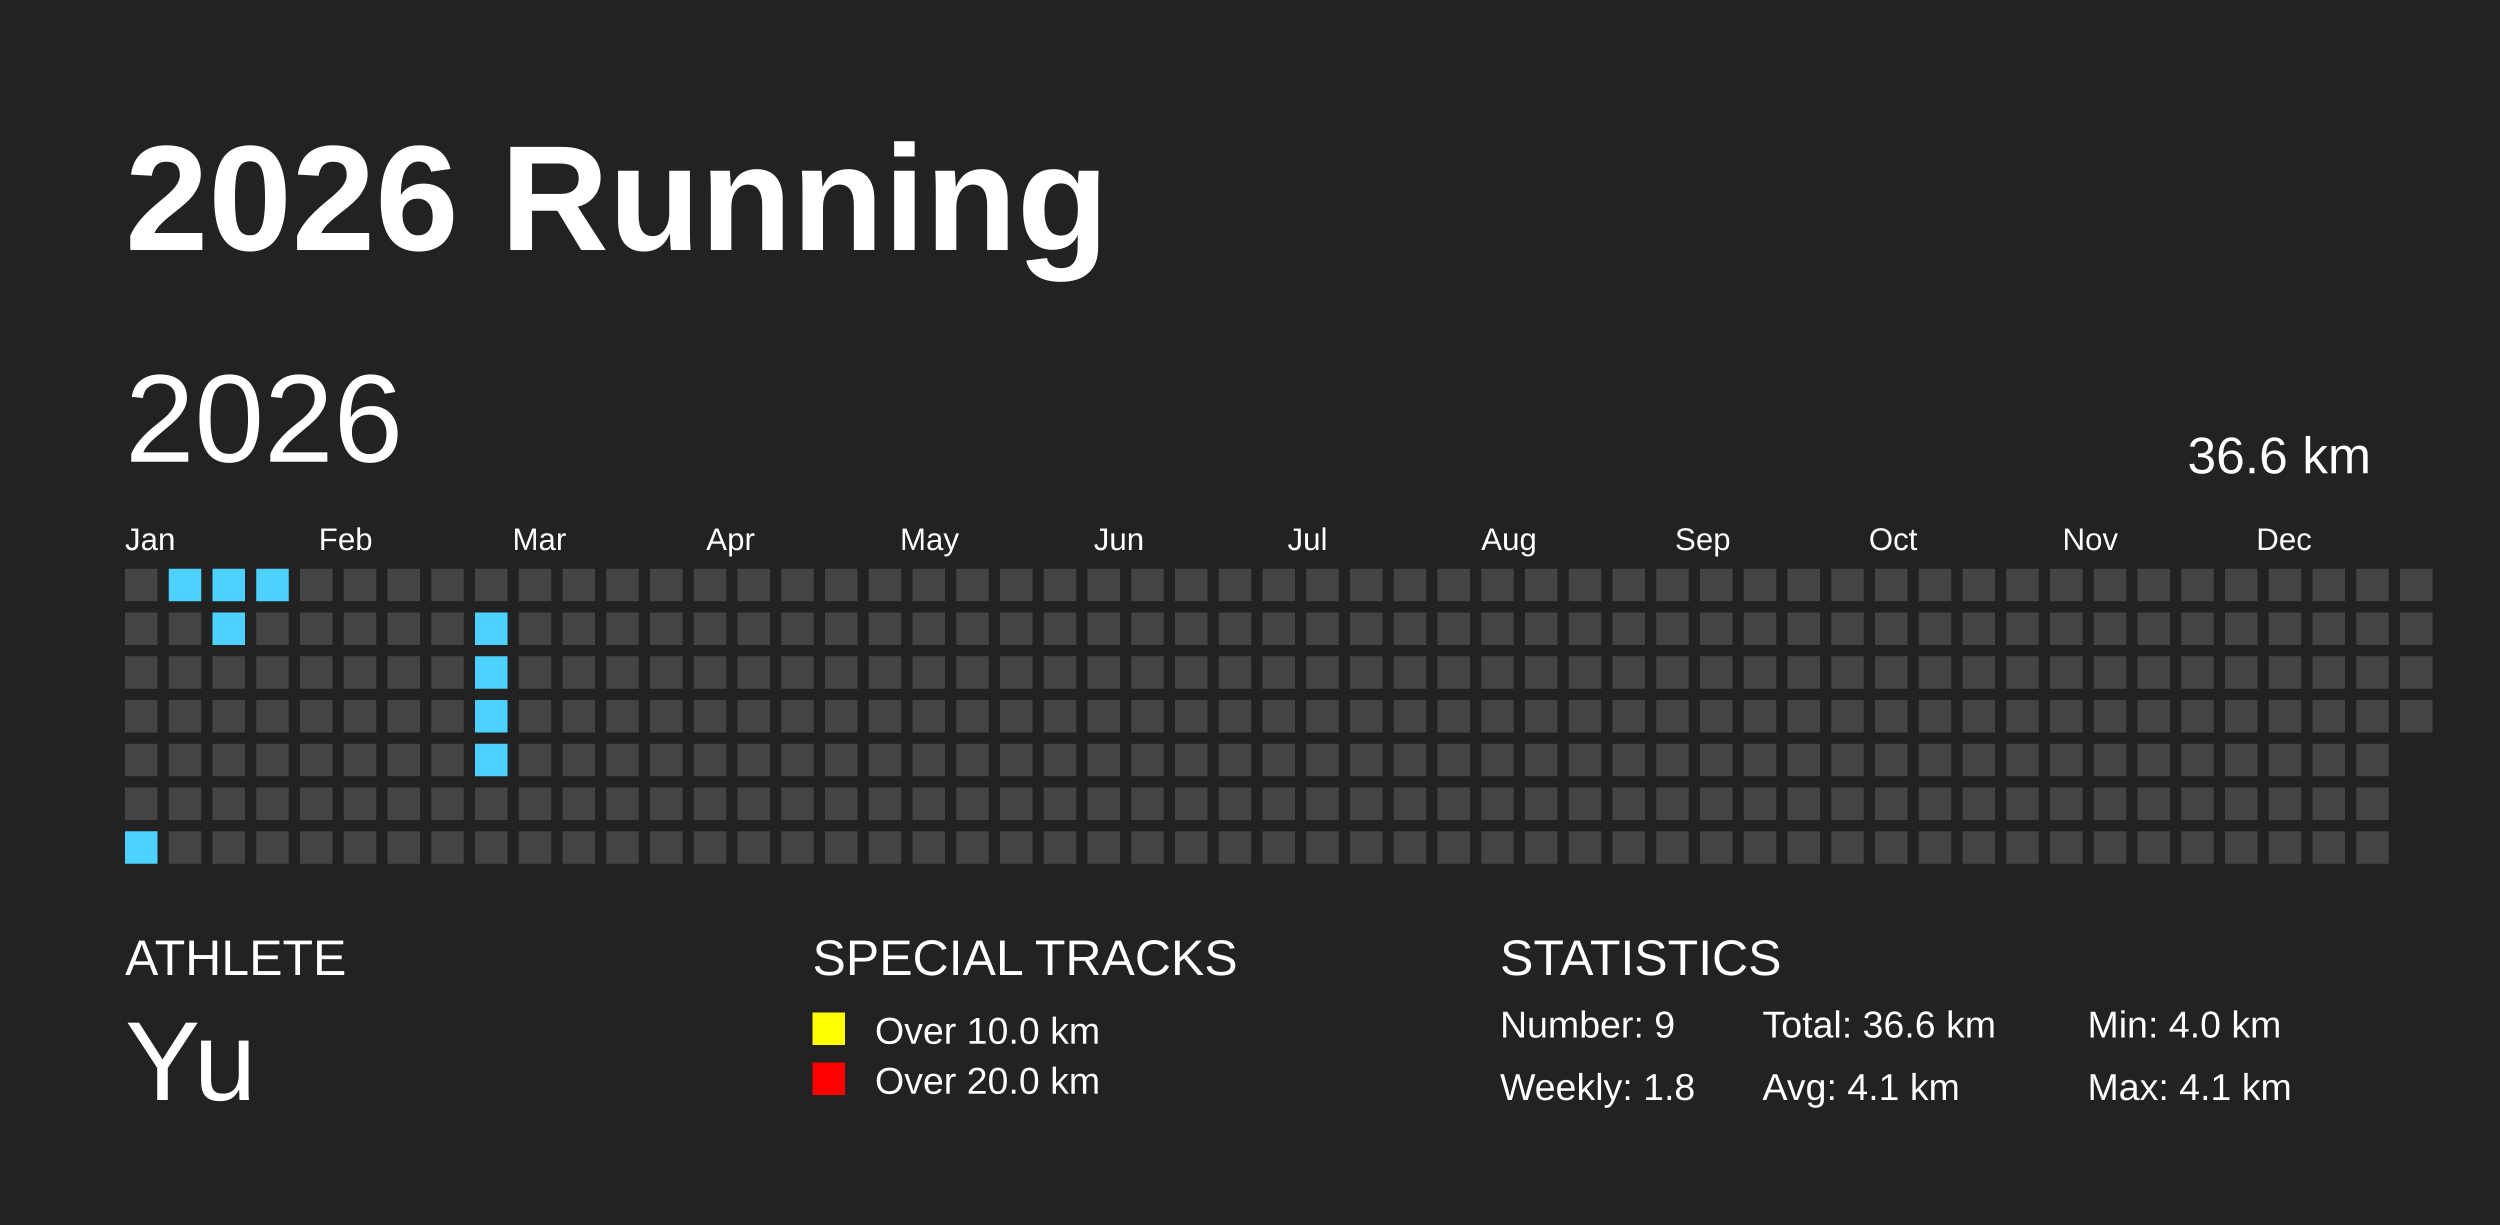
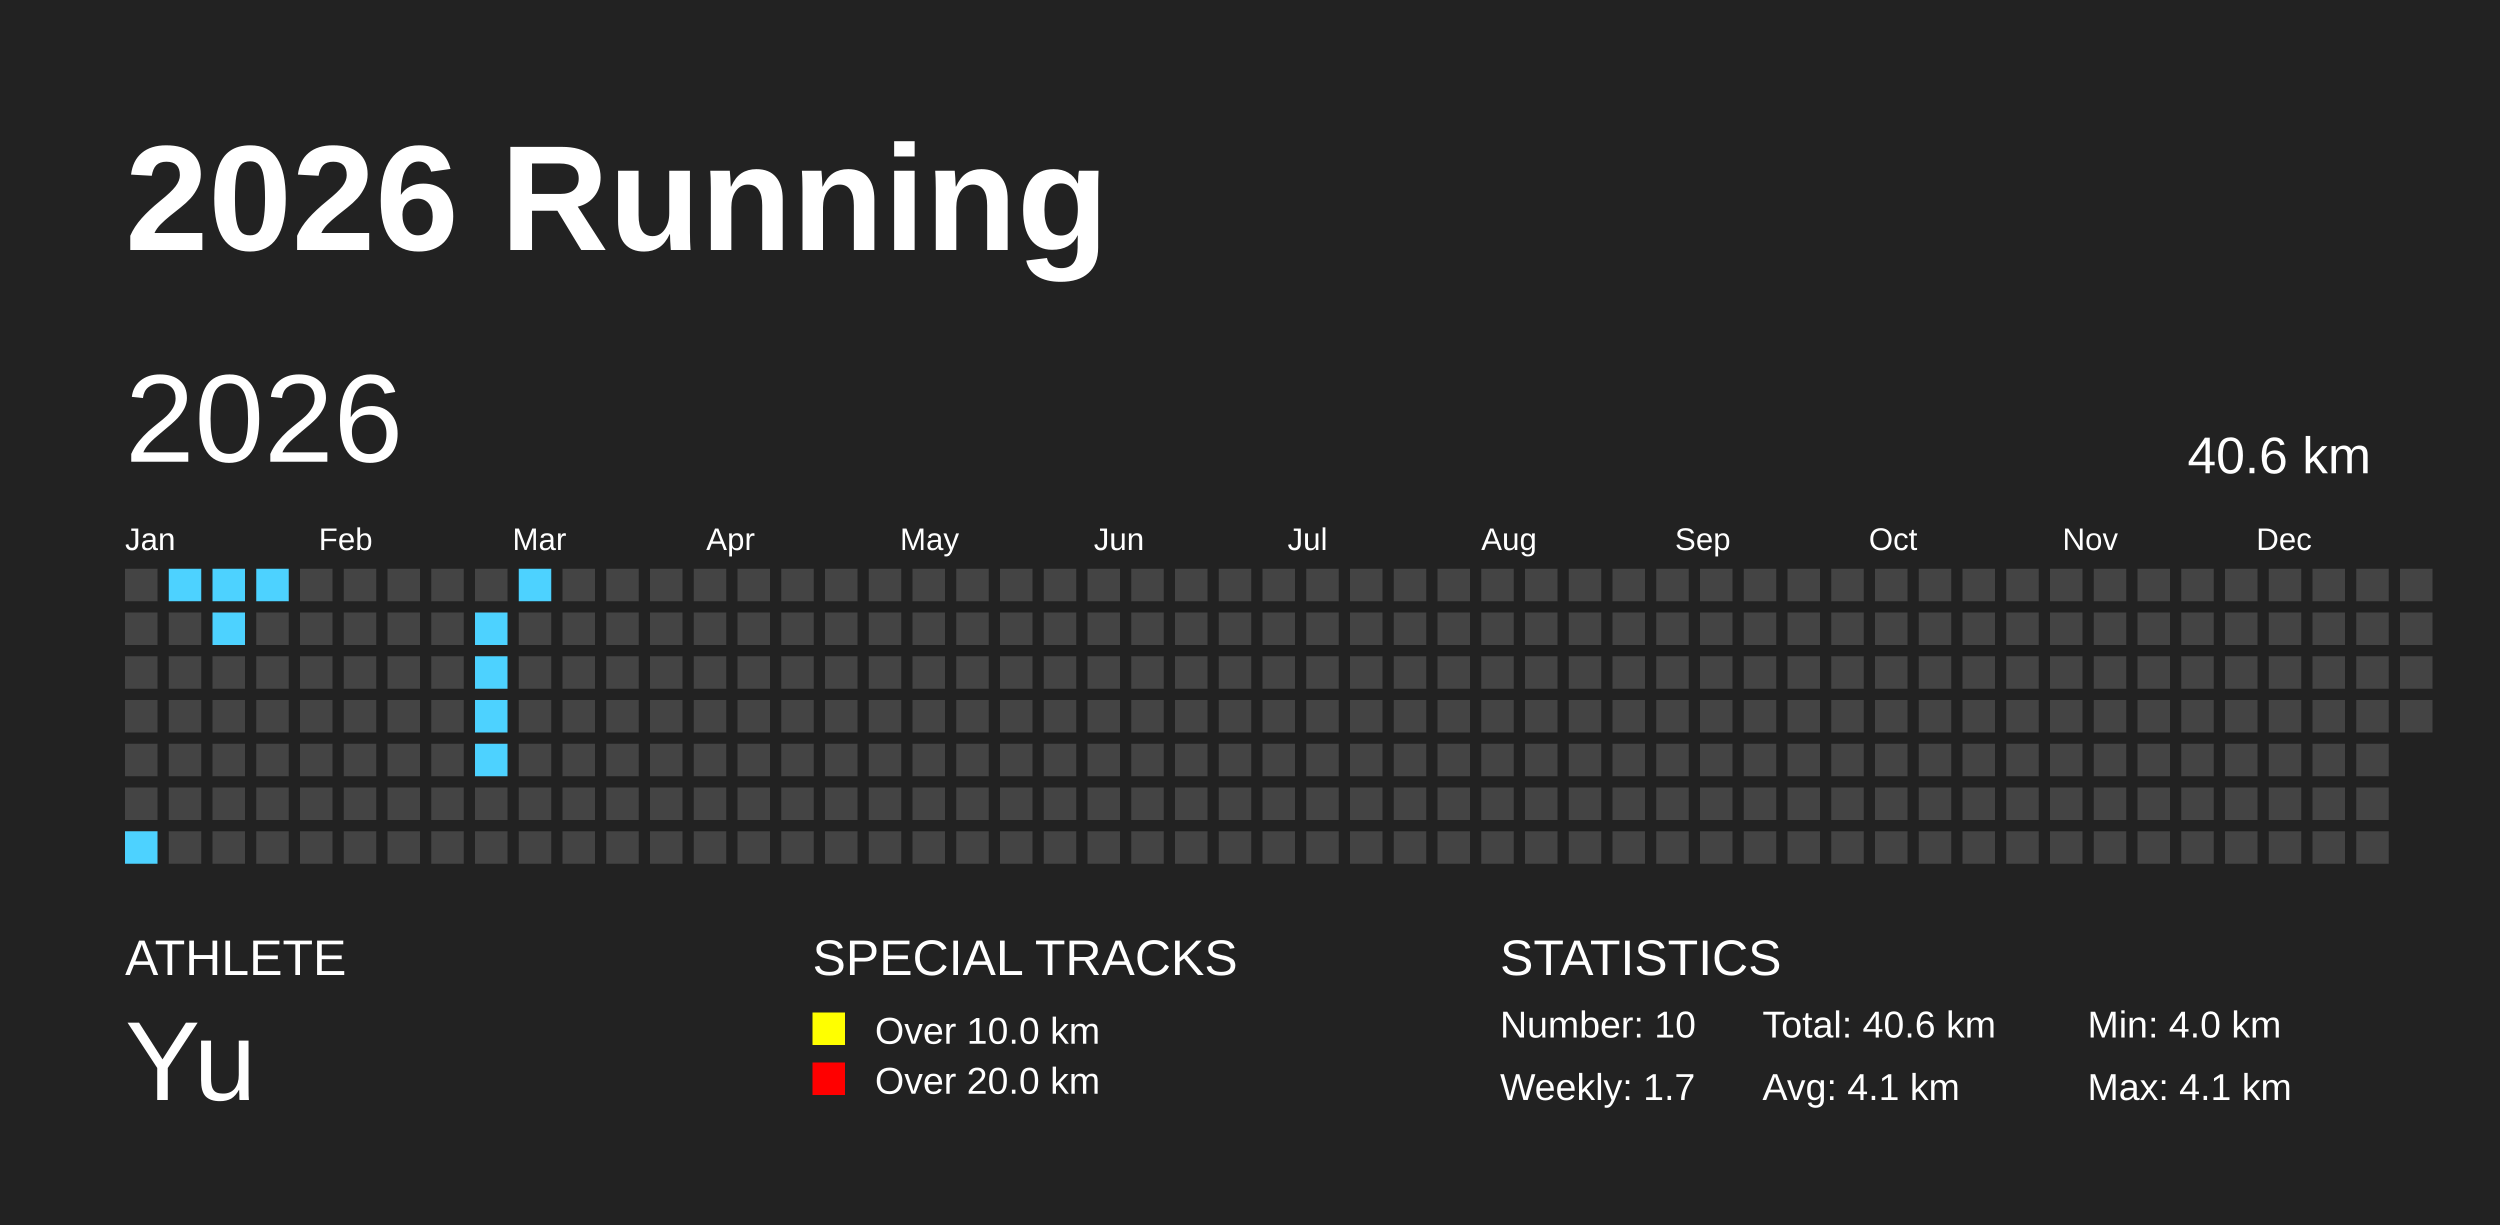
<svg xmlns="http://www.w3.org/2000/svg" baseProfile="full" height="98mm" version="1.1" viewBox="0,0,200,98" width="200mm">
  <defs />
  <rect fill="#222222" height="98" width="200" x="0" y="0" />
  <text fill="#FFFFFF" style="font-size:12px; font-family:Arial; font-weight:bold;" x="10" y="20">2026 Running</text>
  <text fill="#FFFFFF" style="font-size:4px; font-family:Arial" x="10" y="78">ATHLETE</text>
  <text fill="#FFFFFF" style="font-size:9px; font-family:Arial" x="10" y="88">Yu</text>
  <text fill="#FFFFFF" style="font-size:4px; font-family:Arial" x="65" y="78">SPECIAL TRACKS</text>
  <rect fill="yellow" height="2.6" width="2.6" x="65" y="81" />
  <text fill="#FFFFFF" style="font-size:3px; font-family:Arial" x="70" y="83.5">Over 10.0 km</text>
  <rect fill="red" height="2.6" width="2.6" x="65" y="85" />
  <text fill="#FFFFFF" style="font-size:3px; font-family:Arial" x="70" y="87.5">Over 20.0 km</text>
  <text fill="#FFFFFF" style="font-size:4px; font-family:Arial" x="120" y="78">STATISTICS</text>
-   <text fill="#FFFFFF" style="font-size:3px; font-family:Arial" x="120" y="83">Number: 9</text>
-   <text fill="#FFFFFF" style="font-size:3px; font-family:Arial" x="120" y="88">Weekly: 1.8</text>
-   <text fill="#FFFFFF" style="font-size:3px; font-family:Arial" x="141" y="83">Total: 36.6 km</text>
+   <text fill="#FFFFFF" style="font-size:3px; font-family:Arial" x="120" y="83">Number: 10</text>
+   <text fill="#FFFFFF" style="font-size:3px; font-family:Arial" x="120" y="88">Weekly: 1.7</text>
+   <text fill="#FFFFFF" style="font-size:3px; font-family:Arial" x="141" y="83">Total: 40.6 km</text>
  <text fill="#FFFFFF" style="font-size:3px; font-family:Arial" x="141" y="88">Avg: 4.1 km</text>
  <text fill="#FFFFFF" style="font-size:3px; font-family:Arial" x="167" y="83">Min: 4.0 km</text>
  <text fill="#FFFFFF" style="font-size:3px; font-family:Arial" x="167" y="88">Max: 4.1 km</text>
  <text dominant-baseline="hanging" fill="#FFFFFF" style="font-size:10.0px; font-family:Arial;" x="10" y="30">2026</text>
-   <text dominant-baseline="hanging" fill="#FFFFFF" style="font-size:4.125px; font-family:Arial;" x="175" y="35">36.6 km</text>
+   <text dominant-baseline="hanging" fill="#FFFFFF" style="font-size:4.125px; font-family:Arial;" x="175" y="35">40.6 km</text>
  <text fill="#FFFFFF" style="font-size:2.5px; font-family:Arial" x="10.0" y="44">Jan</text>
  <text fill="#FFFFFF" style="font-size:2.5px; font-family:Arial" x="25.5" y="44">Feb</text>
  <text fill="#FFFFFF" style="font-size:2.5px; font-family:Arial" x="41.0" y="44">Mar</text>
  <text fill="#FFFFFF" style="font-size:2.5px; font-family:Arial" x="56.5" y="44">Apr</text>
  <text fill="#FFFFFF" style="font-size:2.5px; font-family:Arial" x="72.0" y="44">May</text>
  <text fill="#FFFFFF" style="font-size:2.5px; font-family:Arial" x="87.5" y="44">Jun</text>
  <text fill="#FFFFFF" style="font-size:2.5px; font-family:Arial" x="103.0" y="44">Jul</text>
  <text fill="#FFFFFF" style="font-size:2.5px; font-family:Arial" x="118.5" y="44">Aug</text>
  <text fill="#FFFFFF" style="font-size:2.5px; font-family:Arial" x="134.0" y="44">Sep</text>
  <text fill="#FFFFFF" style="font-size:2.5px; font-family:Arial" x="149.5" y="44">Oct</text>
  <text fill="#FFFFFF" style="font-size:2.5px; font-family:Arial" x="165.0" y="44">Nov</text>
  <text fill="#FFFFFF" style="font-size:2.5px; font-family:Arial" x="180.5" y="44">Dec</text>
  <rect fill="#444444" height="2.6" width="2.6" x="10.0" y="45.5" />
  <rect fill="#444444" height="2.6" width="2.6" x="10.0" y="49.0" />
  <rect fill="#444444" height="2.6" width="2.6" x="10.0" y="52.5" />
  <rect fill="#444444" height="2.6" width="2.6" x="10.0" y="56.0" />
  <rect fill="#444444" height="2.6" width="2.6" x="10.0" y="59.5" />
  <rect fill="#444444" height="2.6" width="2.6" x="10.0" y="63.0" />
  <rect fill="#4DD2FF" height="2.6" width="2.6" x="10.0" y="66.5" />
  <rect fill="#4DD2FF" height="2.6" width="2.6" x="13.5" y="45.5" />
  <rect fill="#444444" height="2.6" width="2.6" x="13.5" y="49.0" />
  <rect fill="#444444" height="2.6" width="2.6" x="13.5" y="52.5" />
  <rect fill="#444444" height="2.6" width="2.6" x="13.5" y="56.0" />
  <rect fill="#444444" height="2.6" width="2.6" x="13.5" y="59.5" />
  <rect fill="#444444" height="2.6" width="2.6" x="13.5" y="63.0" />
  <rect fill="#444444" height="2.6" width="2.6" x="13.5" y="66.5" />
  <rect fill="#4DD2FF" height="2.6" width="2.6" x="17.0" y="45.5" />
  <rect fill="#4DD2FF" height="2.6" width="2.6" x="17.0" y="49.0" />
  <rect fill="#444444" height="2.6" width="2.6" x="17.0" y="52.5" />
  <rect fill="#444444" height="2.6" width="2.6" x="17.0" y="56.0" />
  <rect fill="#444444" height="2.6" width="2.6" x="17.0" y="59.5" />
  <rect fill="#444444" height="2.6" width="2.6" x="17.0" y="63.0" />
  <rect fill="#444444" height="2.6" width="2.6" x="17.0" y="66.5" />
  <rect fill="#4DD2FF" height="2.6" width="2.6" x="20.5" y="45.5" />
  <rect fill="#444444" height="2.6" width="2.6" x="20.5" y="49.0" />
  <rect fill="#444444" height="2.6" width="2.6" x="20.5" y="52.5" />
  <rect fill="#444444" height="2.6" width="2.6" x="20.5" y="56.0" />
  <rect fill="#444444" height="2.6" width="2.6" x="20.5" y="59.5" />
  <rect fill="#444444" height="2.6" width="2.6" x="20.5" y="63.0" />
  <rect fill="#444444" height="2.6" width="2.6" x="20.5" y="66.5" />
  <rect fill="#444444" height="2.6" width="2.6" x="24.0" y="45.5" />
  <rect fill="#444444" height="2.6" width="2.6" x="24.0" y="49.0" />
  <rect fill="#444444" height="2.6" width="2.6" x="24.0" y="52.5" />
  <rect fill="#444444" height="2.6" width="2.6" x="24.0" y="56.0" />
  <rect fill="#444444" height="2.6" width="2.6" x="24.0" y="59.5" />
  <rect fill="#444444" height="2.6" width="2.6" x="24.0" y="63.0" />
  <rect fill="#444444" height="2.6" width="2.6" x="24.0" y="66.5" />
  <rect fill="#444444" height="2.6" width="2.6" x="27.5" y="45.5" />
  <rect fill="#444444" height="2.6" width="2.6" x="27.5" y="49.0" />
  <rect fill="#444444" height="2.6" width="2.6" x="27.5" y="52.5" />
  <rect fill="#444444" height="2.6" width="2.6" x="27.5" y="56.0" />
  <rect fill="#444444" height="2.6" width="2.6" x="27.5" y="59.5" />
  <rect fill="#444444" height="2.6" width="2.6" x="27.5" y="63.0" />
  <rect fill="#444444" height="2.6" width="2.6" x="27.5" y="66.5" />
  <rect fill="#444444" height="2.6" width="2.6" x="31.0" y="45.5" />
  <rect fill="#444444" height="2.6" width="2.6" x="31.0" y="49.0" />
  <rect fill="#444444" height="2.6" width="2.6" x="31.0" y="52.5" />
  <rect fill="#444444" height="2.6" width="2.6" x="31.0" y="56.0" />
  <rect fill="#444444" height="2.6" width="2.6" x="31.0" y="59.5" />
  <rect fill="#444444" height="2.6" width="2.6" x="31.0" y="63.0" />
  <rect fill="#444444" height="2.6" width="2.6" x="31.0" y="66.5" />
  <rect fill="#444444" height="2.6" width="2.6" x="34.5" y="45.5" />
  <rect fill="#444444" height="2.6" width="2.6" x="34.5" y="49.0" />
  <rect fill="#444444" height="2.6" width="2.6" x="34.5" y="52.5" />
  <rect fill="#444444" height="2.6" width="2.6" x="34.5" y="56.0" />
  <rect fill="#444444" height="2.6" width="2.6" x="34.5" y="59.5" />
  <rect fill="#444444" height="2.6" width="2.6" x="34.5" y="63.0" />
  <rect fill="#444444" height="2.6" width="2.6" x="34.5" y="66.5" />
  <rect fill="#444444" height="2.6" width="2.6" x="38.0" y="45.5" />
  <rect fill="#4DD2FF" height="2.6" width="2.6" x="38.0" y="49.0" />
  <rect fill="#4DD2FF" height="2.6" width="2.6" x="38.0" y="52.5" />
  <rect fill="#4DD2FF" height="2.6" width="2.6" x="38.0" y="56.0" />
  <rect fill="#4DD2FF" height="2.6" width="2.6" x="38.0" y="59.5" />
  <rect fill="#444444" height="2.6" width="2.6" x="38.0" y="63.0" />
  <rect fill="#444444" height="2.6" width="2.6" x="38.0" y="66.5" />
-   <rect fill="#444444" height="2.6" width="2.6" x="41.5" y="45.5" />
+   <rect fill="#4DD2FF" height="2.6" width="2.6" x="41.5" y="45.5" />
  <rect fill="#444444" height="2.6" width="2.6" x="41.5" y="49.0" />
  <rect fill="#444444" height="2.6" width="2.6" x="41.5" y="52.5" />
  <rect fill="#444444" height="2.6" width="2.6" x="41.5" y="56.0" />
  <rect fill="#444444" height="2.6" width="2.6" x="41.5" y="59.5" />
  <rect fill="#444444" height="2.6" width="2.6" x="41.5" y="63.0" />
  <rect fill="#444444" height="2.6" width="2.6" x="41.5" y="66.5" />
  <rect fill="#444444" height="2.6" width="2.6" x="45.0" y="45.5" />
  <rect fill="#444444" height="2.6" width="2.6" x="45.0" y="49.0" />
  <rect fill="#444444" height="2.6" width="2.6" x="45.0" y="52.5" />
  <rect fill="#444444" height="2.6" width="2.6" x="45.0" y="56.0" />
  <rect fill="#444444" height="2.6" width="2.6" x="45.0" y="59.5" />
  <rect fill="#444444" height="2.6" width="2.6" x="45.0" y="63.0" />
  <rect fill="#444444" height="2.6" width="2.6" x="45.0" y="66.5" />
  <rect fill="#444444" height="2.6" width="2.6" x="48.5" y="45.5" />
  <rect fill="#444444" height="2.6" width="2.6" x="48.5" y="49.0" />
  <rect fill="#444444" height="2.6" width="2.6" x="48.5" y="52.5" />
  <rect fill="#444444" height="2.6" width="2.6" x="48.5" y="56.0" />
  <rect fill="#444444" height="2.6" width="2.6" x="48.5" y="59.5" />
  <rect fill="#444444" height="2.6" width="2.6" x="48.5" y="63.0" />
  <rect fill="#444444" height="2.6" width="2.6" x="48.5" y="66.5" />
  <rect fill="#444444" height="2.6" width="2.6" x="52.0" y="45.5" />
  <rect fill="#444444" height="2.6" width="2.6" x="52.0" y="49.0" />
  <rect fill="#444444" height="2.6" width="2.6" x="52.0" y="52.5" />
  <rect fill="#444444" height="2.6" width="2.6" x="52.0" y="56.0" />
  <rect fill="#444444" height="2.6" width="2.6" x="52.0" y="59.5" />
  <rect fill="#444444" height="2.6" width="2.6" x="52.0" y="63.0" />
  <rect fill="#444444" height="2.6" width="2.6" x="52.0" y="66.5" />
  <rect fill="#444444" height="2.6" width="2.6" x="55.5" y="45.5" />
  <rect fill="#444444" height="2.6" width="2.6" x="55.5" y="49.0" />
  <rect fill="#444444" height="2.6" width="2.6" x="55.5" y="52.5" />
  <rect fill="#444444" height="2.6" width="2.6" x="55.5" y="56.0" />
  <rect fill="#444444" height="2.6" width="2.6" x="55.5" y="59.5" />
  <rect fill="#444444" height="2.6" width="2.6" x="55.5" y="63.0" />
  <rect fill="#444444" height="2.6" width="2.6" x="55.5" y="66.5" />
  <rect fill="#444444" height="2.6" width="2.6" x="59.0" y="45.5" />
  <rect fill="#444444" height="2.6" width="2.6" x="59.0" y="49.0" />
  <rect fill="#444444" height="2.6" width="2.6" x="59.0" y="52.5" />
  <rect fill="#444444" height="2.6" width="2.6" x="59.0" y="56.0" />
  <rect fill="#444444" height="2.6" width="2.6" x="59.0" y="59.5" />
  <rect fill="#444444" height="2.6" width="2.6" x="59.0" y="63.0" />
  <rect fill="#444444" height="2.6" width="2.6" x="59.0" y="66.5" />
  <rect fill="#444444" height="2.6" width="2.6" x="62.5" y="45.5" />
  <rect fill="#444444" height="2.6" width="2.6" x="62.5" y="49.0" />
  <rect fill="#444444" height="2.6" width="2.6" x="62.5" y="52.5" />
  <rect fill="#444444" height="2.6" width="2.6" x="62.5" y="56.0" />
  <rect fill="#444444" height="2.6" width="2.6" x="62.5" y="59.5" />
  <rect fill="#444444" height="2.6" width="2.6" x="62.5" y="63.0" />
  <rect fill="#444444" height="2.6" width="2.6" x="62.5" y="66.5" />
  <rect fill="#444444" height="2.6" width="2.6" x="66.0" y="45.5" />
  <rect fill="#444444" height="2.6" width="2.6" x="66.0" y="49.0" />
  <rect fill="#444444" height="2.6" width="2.6" x="66.0" y="52.5" />
  <rect fill="#444444" height="2.6" width="2.6" x="66.0" y="56.0" />
  <rect fill="#444444" height="2.6" width="2.6" x="66.0" y="59.5" />
  <rect fill="#444444" height="2.6" width="2.6" x="66.0" y="63.0" />
  <rect fill="#444444" height="2.6" width="2.6" x="66.0" y="66.5" />
  <rect fill="#444444" height="2.6" width="2.6" x="69.5" y="45.5" />
  <rect fill="#444444" height="2.6" width="2.6" x="69.5" y="49.0" />
  <rect fill="#444444" height="2.6" width="2.6" x="69.5" y="52.5" />
  <rect fill="#444444" height="2.6" width="2.6" x="69.5" y="56.0" />
  <rect fill="#444444" height="2.6" width="2.6" x="69.5" y="59.5" />
  <rect fill="#444444" height="2.6" width="2.6" x="69.5" y="63.0" />
  <rect fill="#444444" height="2.6" width="2.6" x="69.5" y="66.5" />
  <rect fill="#444444" height="2.6" width="2.6" x="73.0" y="45.5" />
  <rect fill="#444444" height="2.6" width="2.6" x="73.0" y="49.0" />
  <rect fill="#444444" height="2.6" width="2.6" x="73.0" y="52.5" />
  <rect fill="#444444" height="2.6" width="2.6" x="73.0" y="56.0" />
  <rect fill="#444444" height="2.6" width="2.6" x="73.0" y="59.5" />
  <rect fill="#444444" height="2.6" width="2.6" x="73.0" y="63.0" />
  <rect fill="#444444" height="2.6" width="2.6" x="73.0" y="66.5" />
  <rect fill="#444444" height="2.6" width="2.6" x="76.5" y="45.5" />
  <rect fill="#444444" height="2.6" width="2.6" x="76.5" y="49.0" />
  <rect fill="#444444" height="2.6" width="2.6" x="76.5" y="52.5" />
  <rect fill="#444444" height="2.6" width="2.6" x="76.5" y="56.0" />
  <rect fill="#444444" height="2.6" width="2.6" x="76.5" y="59.5" />
  <rect fill="#444444" height="2.6" width="2.6" x="76.5" y="63.0" />
  <rect fill="#444444" height="2.6" width="2.6" x="76.5" y="66.5" />
  <rect fill="#444444" height="2.6" width="2.6" x="80.0" y="45.5" />
  <rect fill="#444444" height="2.6" width="2.6" x="80.0" y="49.0" />
  <rect fill="#444444" height="2.6" width="2.6" x="80.0" y="52.5" />
  <rect fill="#444444" height="2.6" width="2.6" x="80.0" y="56.0" />
  <rect fill="#444444" height="2.6" width="2.6" x="80.0" y="59.5" />
  <rect fill="#444444" height="2.6" width="2.6" x="80.0" y="63.0" />
  <rect fill="#444444" height="2.6" width="2.6" x="80.0" y="66.5" />
  <rect fill="#444444" height="2.6" width="2.6" x="83.5" y="45.5" />
  <rect fill="#444444" height="2.6" width="2.6" x="83.5" y="49.0" />
  <rect fill="#444444" height="2.6" width="2.6" x="83.5" y="52.5" />
  <rect fill="#444444" height="2.6" width="2.6" x="83.5" y="56.0" />
  <rect fill="#444444" height="2.6" width="2.6" x="83.5" y="59.5" />
  <rect fill="#444444" height="2.6" width="2.6" x="83.5" y="63.0" />
  <rect fill="#444444" height="2.6" width="2.6" x="83.5" y="66.5" />
  <rect fill="#444444" height="2.6" width="2.6" x="87.0" y="45.5" />
  <rect fill="#444444" height="2.6" width="2.6" x="87.0" y="49.0" />
  <rect fill="#444444" height="2.6" width="2.6" x="87.0" y="52.5" />
  <rect fill="#444444" height="2.6" width="2.6" x="87.0" y="56.0" />
  <rect fill="#444444" height="2.6" width="2.6" x="87.0" y="59.5" />
  <rect fill="#444444" height="2.6" width="2.6" x="87.0" y="63.0" />
  <rect fill="#444444" height="2.6" width="2.6" x="87.0" y="66.5" />
  <rect fill="#444444" height="2.6" width="2.6" x="90.5" y="45.5" />
  <rect fill="#444444" height="2.6" width="2.6" x="90.5" y="49.0" />
  <rect fill="#444444" height="2.6" width="2.6" x="90.5" y="52.5" />
  <rect fill="#444444" height="2.6" width="2.6" x="90.5" y="56.0" />
  <rect fill="#444444" height="2.6" width="2.6" x="90.5" y="59.5" />
  <rect fill="#444444" height="2.6" width="2.6" x="90.5" y="63.0" />
  <rect fill="#444444" height="2.6" width="2.6" x="90.5" y="66.5" />
  <rect fill="#444444" height="2.6" width="2.6" x="94.0" y="45.5" />
  <rect fill="#444444" height="2.6" width="2.6" x="94.0" y="49.0" />
  <rect fill="#444444" height="2.6" width="2.6" x="94.0" y="52.5" />
  <rect fill="#444444" height="2.6" width="2.6" x="94.0" y="56.0" />
  <rect fill="#444444" height="2.6" width="2.6" x="94.0" y="59.5" />
  <rect fill="#444444" height="2.6" width="2.6" x="94.0" y="63.0" />
  <rect fill="#444444" height="2.6" width="2.6" x="94.0" y="66.5" />
  <rect fill="#444444" height="2.6" width="2.6" x="97.5" y="45.5" />
  <rect fill="#444444" height="2.6" width="2.6" x="97.5" y="49.0" />
  <rect fill="#444444" height="2.6" width="2.6" x="97.5" y="52.5" />
  <rect fill="#444444" height="2.6" width="2.6" x="97.5" y="56.0" />
  <rect fill="#444444" height="2.6" width="2.6" x="97.5" y="59.5" />
  <rect fill="#444444" height="2.6" width="2.6" x="97.5" y="63.0" />
  <rect fill="#444444" height="2.6" width="2.6" x="97.5" y="66.5" />
  <rect fill="#444444" height="2.6" width="2.6" x="101.0" y="45.5" />
  <rect fill="#444444" height="2.6" width="2.6" x="101.0" y="49.0" />
  <rect fill="#444444" height="2.6" width="2.6" x="101.0" y="52.5" />
  <rect fill="#444444" height="2.6" width="2.6" x="101.0" y="56.0" />
  <rect fill="#444444" height="2.6" width="2.6" x="101.0" y="59.5" />
  <rect fill="#444444" height="2.6" width="2.6" x="101.0" y="63.0" />
  <rect fill="#444444" height="2.6" width="2.6" x="101.0" y="66.5" />
  <rect fill="#444444" height="2.6" width="2.6" x="104.5" y="45.5" />
  <rect fill="#444444" height="2.6" width="2.6" x="104.5" y="49.0" />
  <rect fill="#444444" height="2.6" width="2.6" x="104.5" y="52.5" />
  <rect fill="#444444" height="2.6" width="2.6" x="104.5" y="56.0" />
  <rect fill="#444444" height="2.6" width="2.6" x="104.5" y="59.5" />
  <rect fill="#444444" height="2.6" width="2.6" x="104.5" y="63.0" />
  <rect fill="#444444" height="2.6" width="2.6" x="104.5" y="66.5" />
  <rect fill="#444444" height="2.6" width="2.6" x="108.0" y="45.5" />
  <rect fill="#444444" height="2.6" width="2.6" x="108.0" y="49.0" />
  <rect fill="#444444" height="2.6" width="2.6" x="108.0" y="52.5" />
  <rect fill="#444444" height="2.6" width="2.6" x="108.0" y="56.0" />
  <rect fill="#444444" height="2.6" width="2.6" x="108.0" y="59.5" />
  <rect fill="#444444" height="2.6" width="2.6" x="108.0" y="63.0" />
  <rect fill="#444444" height="2.6" width="2.6" x="108.0" y="66.5" />
  <rect fill="#444444" height="2.6" width="2.6" x="111.5" y="45.5" />
  <rect fill="#444444" height="2.6" width="2.6" x="111.5" y="49.0" />
  <rect fill="#444444" height="2.6" width="2.6" x="111.5" y="52.5" />
  <rect fill="#444444" height="2.6" width="2.6" x="111.5" y="56.0" />
  <rect fill="#444444" height="2.6" width="2.6" x="111.5" y="59.5" />
  <rect fill="#444444" height="2.6" width="2.6" x="111.5" y="63.0" />
  <rect fill="#444444" height="2.6" width="2.6" x="111.5" y="66.5" />
  <rect fill="#444444" height="2.6" width="2.6" x="115.0" y="45.5" />
  <rect fill="#444444" height="2.6" width="2.6" x="115.0" y="49.0" />
  <rect fill="#444444" height="2.6" width="2.6" x="115.0" y="52.5" />
  <rect fill="#444444" height="2.6" width="2.6" x="115.0" y="56.0" />
  <rect fill="#444444" height="2.6" width="2.6" x="115.0" y="59.5" />
  <rect fill="#444444" height="2.6" width="2.6" x="115.0" y="63.0" />
  <rect fill="#444444" height="2.6" width="2.6" x="115.0" y="66.5" />
  <rect fill="#444444" height="2.6" width="2.6" x="118.5" y="45.5" />
  <rect fill="#444444" height="2.6" width="2.6" x="118.5" y="49.0" />
  <rect fill="#444444" height="2.6" width="2.6" x="118.5" y="52.5" />
  <rect fill="#444444" height="2.6" width="2.6" x="118.5" y="56.0" />
  <rect fill="#444444" height="2.6" width="2.6" x="118.5" y="59.5" />
  <rect fill="#444444" height="2.6" width="2.6" x="118.5" y="63.0" />
  <rect fill="#444444" height="2.6" width="2.6" x="118.5" y="66.5" />
  <rect fill="#444444" height="2.6" width="2.6" x="122.0" y="45.5" />
  <rect fill="#444444" height="2.6" width="2.6" x="122.0" y="49.0" />
  <rect fill="#444444" height="2.6" width="2.6" x="122.0" y="52.5" />
  <rect fill="#444444" height="2.6" width="2.6" x="122.0" y="56.0" />
  <rect fill="#444444" height="2.6" width="2.6" x="122.0" y="59.5" />
  <rect fill="#444444" height="2.6" width="2.6" x="122.0" y="63.0" />
  <rect fill="#444444" height="2.6" width="2.6" x="122.0" y="66.5" />
  <rect fill="#444444" height="2.6" width="2.6" x="125.5" y="45.5" />
  <rect fill="#444444" height="2.6" width="2.6" x="125.5" y="49.0" />
  <rect fill="#444444" height="2.6" width="2.6" x="125.5" y="52.5" />
  <rect fill="#444444" height="2.6" width="2.6" x="125.5" y="56.0" />
  <rect fill="#444444" height="2.6" width="2.6" x="125.5" y="59.5" />
  <rect fill="#444444" height="2.6" width="2.6" x="125.5" y="63.0" />
  <rect fill="#444444" height="2.6" width="2.6" x="125.5" y="66.5" />
  <rect fill="#444444" height="2.6" width="2.6" x="129.0" y="45.5" />
  <rect fill="#444444" height="2.6" width="2.6" x="129.0" y="49.0" />
  <rect fill="#444444" height="2.6" width="2.6" x="129.0" y="52.5" />
  <rect fill="#444444" height="2.6" width="2.6" x="129.0" y="56.0" />
  <rect fill="#444444" height="2.6" width="2.6" x="129.0" y="59.5" />
  <rect fill="#444444" height="2.6" width="2.6" x="129.0" y="63.0" />
  <rect fill="#444444" height="2.6" width="2.6" x="129.0" y="66.5" />
  <rect fill="#444444" height="2.6" width="2.6" x="132.5" y="45.5" />
  <rect fill="#444444" height="2.6" width="2.6" x="132.5" y="49.0" />
  <rect fill="#444444" height="2.6" width="2.6" x="132.5" y="52.5" />
  <rect fill="#444444" height="2.6" width="2.6" x="132.5" y="56.0" />
  <rect fill="#444444" height="2.6" width="2.6" x="132.5" y="59.5" />
  <rect fill="#444444" height="2.6" width="2.6" x="132.5" y="63.0" />
  <rect fill="#444444" height="2.6" width="2.6" x="132.5" y="66.5" />
  <rect fill="#444444" height="2.6" width="2.6" x="136.0" y="45.5" />
  <rect fill="#444444" height="2.6" width="2.6" x="136.0" y="49.0" />
  <rect fill="#444444" height="2.6" width="2.6" x="136.0" y="52.5" />
  <rect fill="#444444" height="2.6" width="2.6" x="136.0" y="56.0" />
  <rect fill="#444444" height="2.6" width="2.6" x="136.0" y="59.5" />
  <rect fill="#444444" height="2.6" width="2.6" x="136.0" y="63.0" />
  <rect fill="#444444" height="2.6" width="2.6" x="136.0" y="66.5" />
  <rect fill="#444444" height="2.6" width="2.6" x="139.5" y="45.5" />
  <rect fill="#444444" height="2.6" width="2.6" x="139.5" y="49.0" />
  <rect fill="#444444" height="2.6" width="2.6" x="139.5" y="52.5" />
  <rect fill="#444444" height="2.6" width="2.6" x="139.5" y="56.0" />
  <rect fill="#444444" height="2.6" width="2.6" x="139.5" y="59.5" />
  <rect fill="#444444" height="2.6" width="2.6" x="139.5" y="63.0" />
  <rect fill="#444444" height="2.6" width="2.6" x="139.5" y="66.5" />
  <rect fill="#444444" height="2.6" width="2.6" x="143.0" y="45.5" />
  <rect fill="#444444" height="2.6" width="2.6" x="143.0" y="49.0" />
  <rect fill="#444444" height="2.6" width="2.6" x="143.0" y="52.5" />
  <rect fill="#444444" height="2.6" width="2.6" x="143.0" y="56.0" />
  <rect fill="#444444" height="2.6" width="2.6" x="143.0" y="59.5" />
  <rect fill="#444444" height="2.6" width="2.6" x="143.0" y="63.0" />
  <rect fill="#444444" height="2.6" width="2.6" x="143.0" y="66.5" />
  <rect fill="#444444" height="2.6" width="2.6" x="146.5" y="45.5" />
  <rect fill="#444444" height="2.6" width="2.6" x="146.5" y="49.0" />
  <rect fill="#444444" height="2.6" width="2.6" x="146.5" y="52.5" />
  <rect fill="#444444" height="2.6" width="2.6" x="146.5" y="56.0" />
  <rect fill="#444444" height="2.6" width="2.6" x="146.5" y="59.5" />
  <rect fill="#444444" height="2.6" width="2.6" x="146.5" y="63.0" />
  <rect fill="#444444" height="2.6" width="2.6" x="146.5" y="66.5" />
  <rect fill="#444444" height="2.6" width="2.6" x="150.0" y="45.5" />
  <rect fill="#444444" height="2.6" width="2.6" x="150.0" y="49.0" />
  <rect fill="#444444" height="2.6" width="2.6" x="150.0" y="52.5" />
  <rect fill="#444444" height="2.6" width="2.6" x="150.0" y="56.0" />
  <rect fill="#444444" height="2.6" width="2.6" x="150.0" y="59.5" />
  <rect fill="#444444" height="2.6" width="2.6" x="150.0" y="63.0" />
  <rect fill="#444444" height="2.6" width="2.6" x="150.0" y="66.5" />
  <rect fill="#444444" height="2.6" width="2.6" x="153.5" y="45.5" />
  <rect fill="#444444" height="2.6" width="2.6" x="153.5" y="49.0" />
  <rect fill="#444444" height="2.6" width="2.6" x="153.5" y="52.5" />
  <rect fill="#444444" height="2.6" width="2.6" x="153.5" y="56.0" />
  <rect fill="#444444" height="2.6" width="2.6" x="153.5" y="59.5" />
  <rect fill="#444444" height="2.6" width="2.6" x="153.5" y="63.0" />
  <rect fill="#444444" height="2.6" width="2.6" x="153.5" y="66.5" />
  <rect fill="#444444" height="2.6" width="2.6" x="157.0" y="45.5" />
  <rect fill="#444444" height="2.6" width="2.6" x="157.0" y="49.0" />
  <rect fill="#444444" height="2.6" width="2.6" x="157.0" y="52.5" />
  <rect fill="#444444" height="2.6" width="2.6" x="157.0" y="56.0" />
  <rect fill="#444444" height="2.6" width="2.6" x="157.0" y="59.5" />
  <rect fill="#444444" height="2.6" width="2.6" x="157.0" y="63.0" />
  <rect fill="#444444" height="2.6" width="2.6" x="157.0" y="66.5" />
  <rect fill="#444444" height="2.6" width="2.6" x="160.5" y="45.5" />
  <rect fill="#444444" height="2.6" width="2.6" x="160.5" y="49.0" />
  <rect fill="#444444" height="2.6" width="2.6" x="160.5" y="52.5" />
  <rect fill="#444444" height="2.6" width="2.6" x="160.5" y="56.0" />
  <rect fill="#444444" height="2.6" width="2.6" x="160.5" y="59.5" />
  <rect fill="#444444" height="2.6" width="2.6" x="160.5" y="63.0" />
  <rect fill="#444444" height="2.6" width="2.6" x="160.5" y="66.5" />
  <rect fill="#444444" height="2.6" width="2.6" x="164.0" y="45.5" />
  <rect fill="#444444" height="2.6" width="2.6" x="164.0" y="49.0" />
  <rect fill="#444444" height="2.6" width="2.6" x="164.0" y="52.5" />
  <rect fill="#444444" height="2.6" width="2.6" x="164.0" y="56.0" />
  <rect fill="#444444" height="2.6" width="2.6" x="164.0" y="59.5" />
  <rect fill="#444444" height="2.6" width="2.6" x="164.0" y="63.0" />
  <rect fill="#444444" height="2.6" width="2.6" x="164.0" y="66.5" />
  <rect fill="#444444" height="2.6" width="2.6" x="167.5" y="45.5" />
  <rect fill="#444444" height="2.6" width="2.6" x="167.5" y="49.0" />
  <rect fill="#444444" height="2.6" width="2.6" x="167.5" y="52.5" />
  <rect fill="#444444" height="2.6" width="2.6" x="167.5" y="56.0" />
  <rect fill="#444444" height="2.6" width="2.6" x="167.5" y="59.5" />
  <rect fill="#444444" height="2.6" width="2.6" x="167.5" y="63.0" />
  <rect fill="#444444" height="2.6" width="2.6" x="167.5" y="66.5" />
  <rect fill="#444444" height="2.6" width="2.6" x="171.0" y="45.5" />
  <rect fill="#444444" height="2.6" width="2.6" x="171.0" y="49.0" />
  <rect fill="#444444" height="2.6" width="2.6" x="171.0" y="52.5" />
  <rect fill="#444444" height="2.6" width="2.6" x="171.0" y="56.0" />
  <rect fill="#444444" height="2.6" width="2.6" x="171.0" y="59.5" />
  <rect fill="#444444" height="2.6" width="2.6" x="171.0" y="63.0" />
  <rect fill="#444444" height="2.6" width="2.6" x="171.0" y="66.5" />
  <rect fill="#444444" height="2.6" width="2.6" x="174.5" y="45.5" />
  <rect fill="#444444" height="2.6" width="2.6" x="174.5" y="49.0" />
  <rect fill="#444444" height="2.6" width="2.6" x="174.5" y="52.5" />
  <rect fill="#444444" height="2.6" width="2.6" x="174.5" y="56.0" />
  <rect fill="#444444" height="2.6" width="2.6" x="174.5" y="59.5" />
  <rect fill="#444444" height="2.6" width="2.6" x="174.5" y="63.0" />
  <rect fill="#444444" height="2.6" width="2.6" x="174.5" y="66.5" />
  <rect fill="#444444" height="2.6" width="2.6" x="178.0" y="45.5" />
  <rect fill="#444444" height="2.6" width="2.6" x="178.0" y="49.0" />
  <rect fill="#444444" height="2.6" width="2.6" x="178.0" y="52.5" />
  <rect fill="#444444" height="2.6" width="2.6" x="178.0" y="56.0" />
  <rect fill="#444444" height="2.6" width="2.6" x="178.0" y="59.5" />
  <rect fill="#444444" height="2.6" width="2.6" x="178.0" y="63.0" />
  <rect fill="#444444" height="2.6" width="2.6" x="178.0" y="66.5" />
  <rect fill="#444444" height="2.6" width="2.6" x="181.5" y="45.5" />
  <rect fill="#444444" height="2.6" width="2.6" x="181.5" y="49.0" />
  <rect fill="#444444" height="2.6" width="2.6" x="181.5" y="52.5" />
  <rect fill="#444444" height="2.6" width="2.6" x="181.5" y="56.0" />
  <rect fill="#444444" height="2.6" width="2.6" x="181.5" y="59.5" />
  <rect fill="#444444" height="2.6" width="2.6" x="181.5" y="63.0" />
  <rect fill="#444444" height="2.6" width="2.6" x="181.5" y="66.5" />
  <rect fill="#444444" height="2.6" width="2.6" x="185.0" y="45.5" />
  <rect fill="#444444" height="2.6" width="2.6" x="185.0" y="49.0" />
  <rect fill="#444444" height="2.6" width="2.6" x="185.0" y="52.5" />
  <rect fill="#444444" height="2.6" width="2.6" x="185.0" y="56.0" />
  <rect fill="#444444" height="2.6" width="2.6" x="185.0" y="59.5" />
  <rect fill="#444444" height="2.6" width="2.6" x="185.0" y="63.0" />
  <rect fill="#444444" height="2.6" width="2.6" x="185.0" y="66.5" />
  <rect fill="#444444" height="2.6" width="2.6" x="188.5" y="45.5" />
  <rect fill="#444444" height="2.6" width="2.6" x="188.5" y="49.0" />
  <rect fill="#444444" height="2.6" width="2.6" x="188.5" y="52.5" />
  <rect fill="#444444" height="2.6" width="2.6" x="188.5" y="56.0" />
  <rect fill="#444444" height="2.6" width="2.6" x="188.5" y="59.5" />
  <rect fill="#444444" height="2.6" width="2.6" x="188.5" y="63.0" />
  <rect fill="#444444" height="2.6" width="2.6" x="188.5" y="66.5" />
  <rect fill="#444444" height="2.6" width="2.6" x="192.0" y="45.5" />
  <rect fill="#444444" height="2.6" width="2.6" x="192.0" y="49.0" />
  <rect fill="#444444" height="2.6" width="2.6" x="192.0" y="52.5" />
  <rect fill="#444444" height="2.6" width="2.6" x="192.0" y="56.0" />
</svg>
